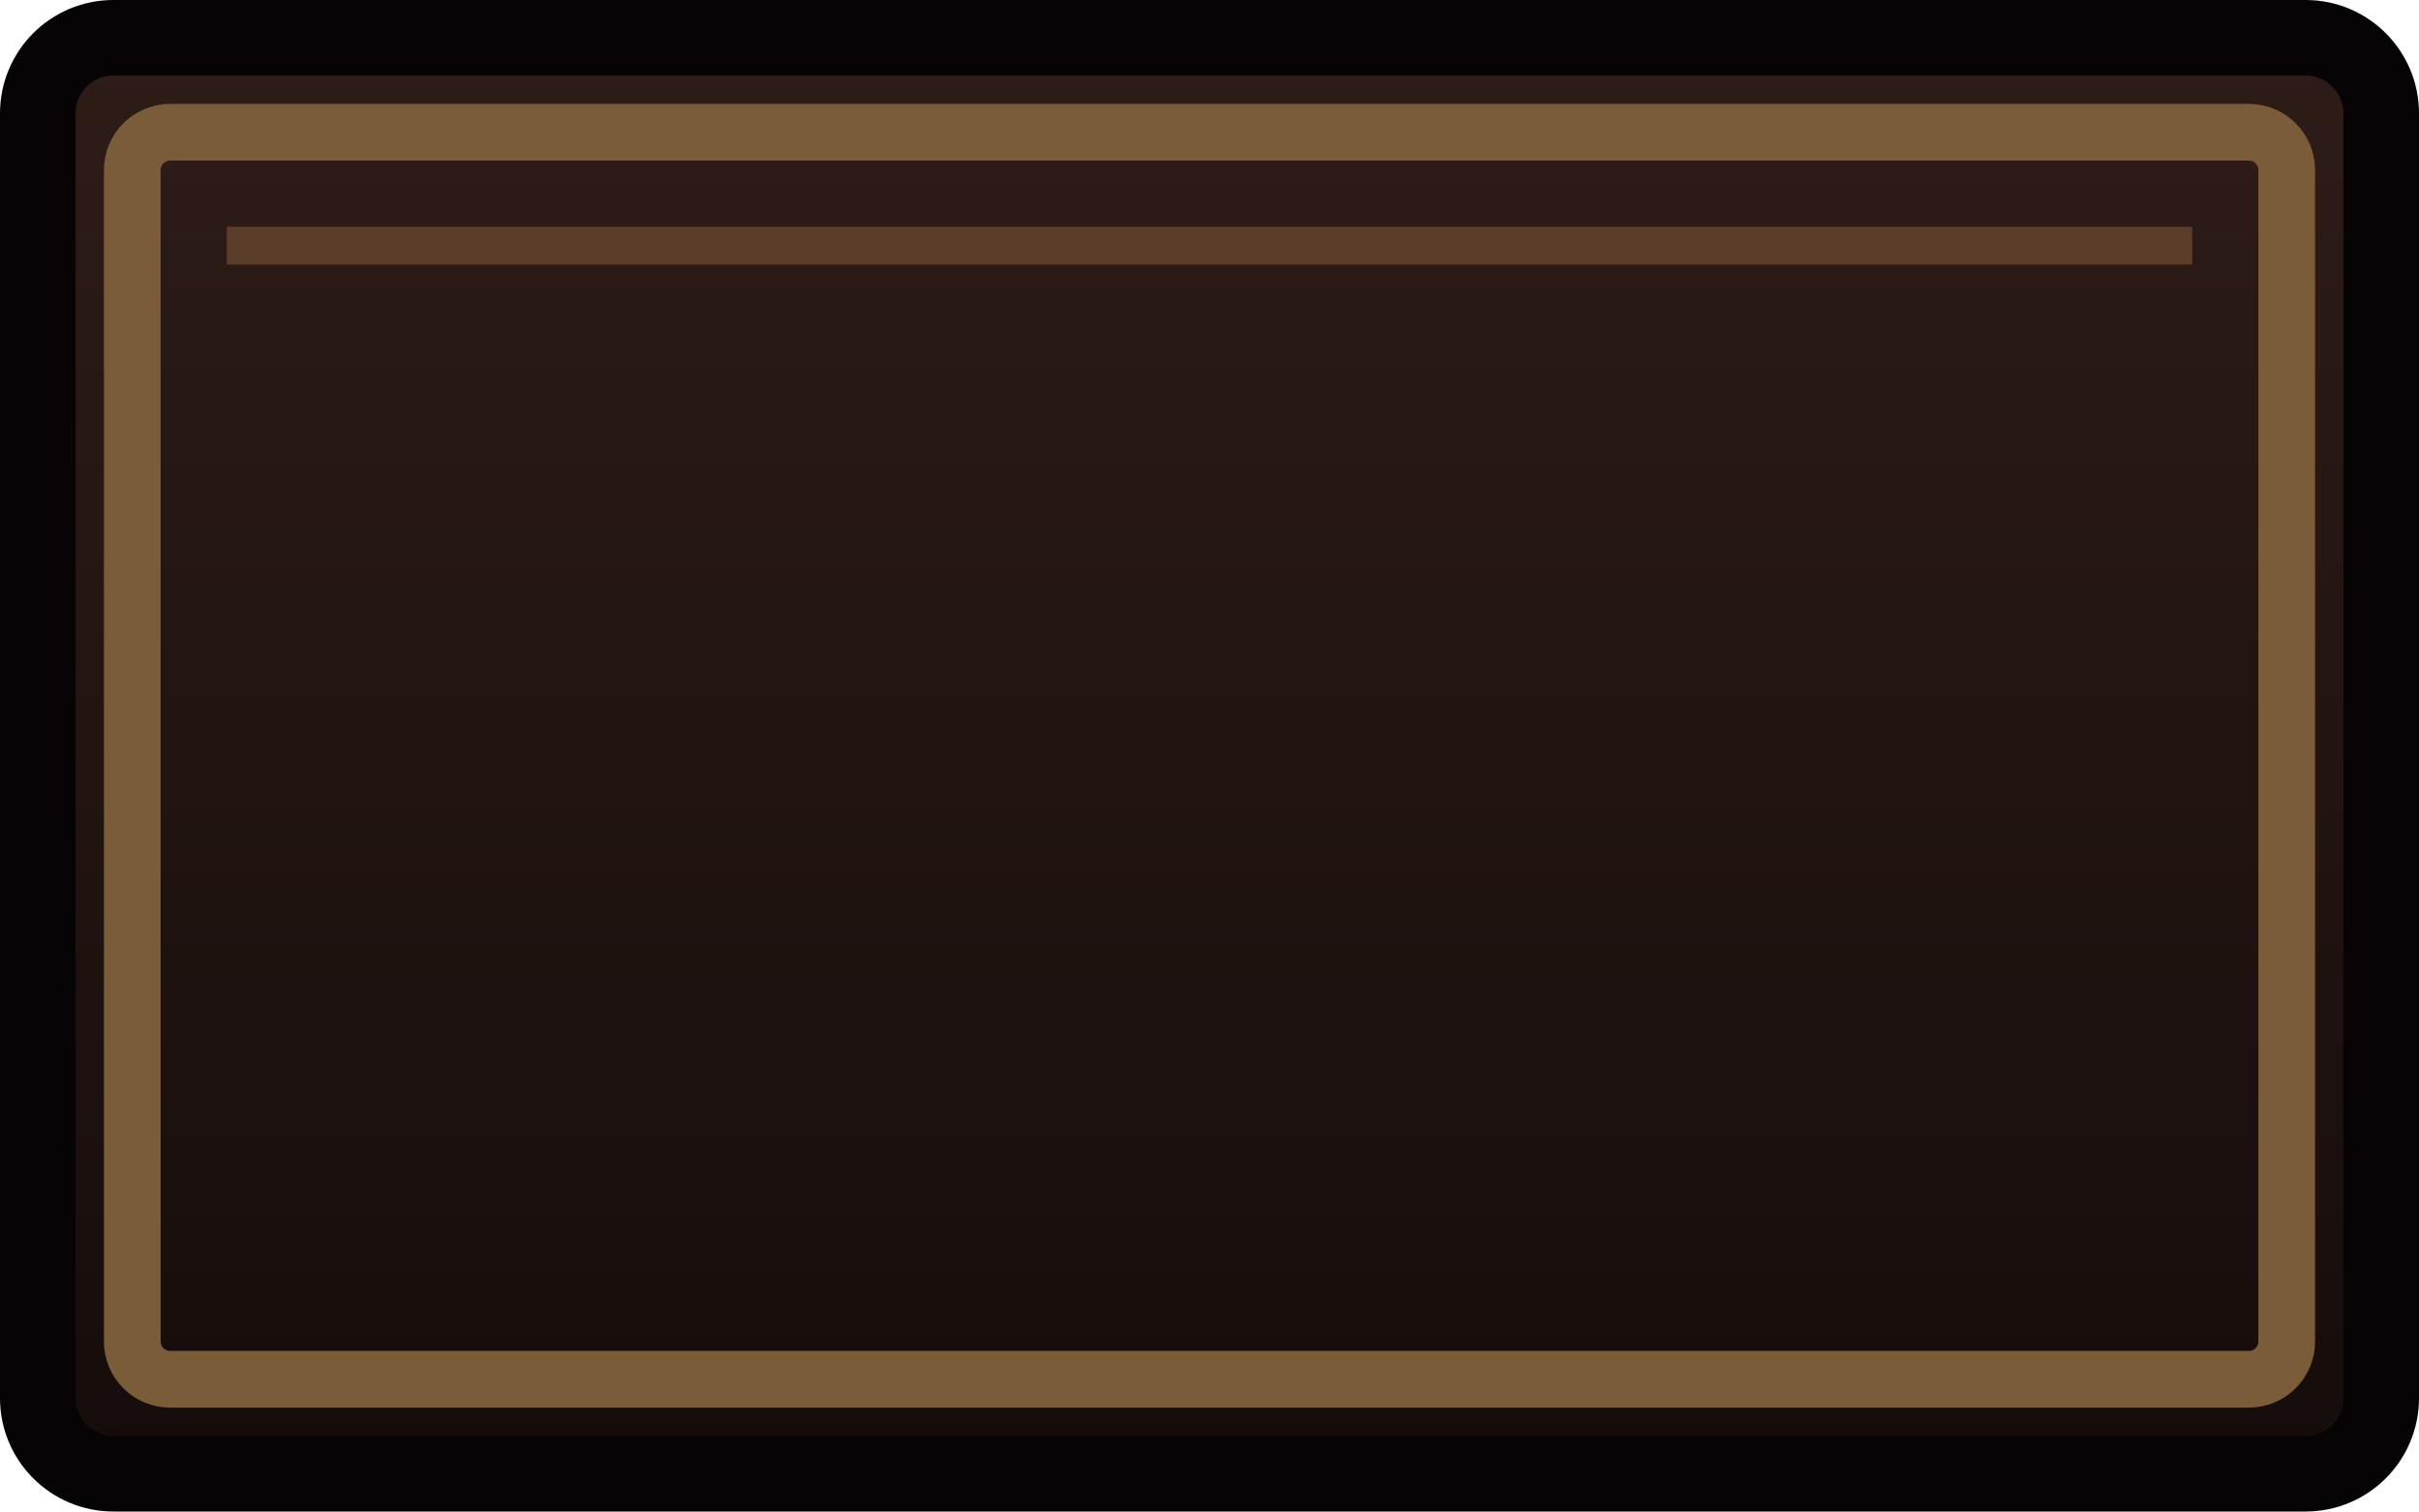
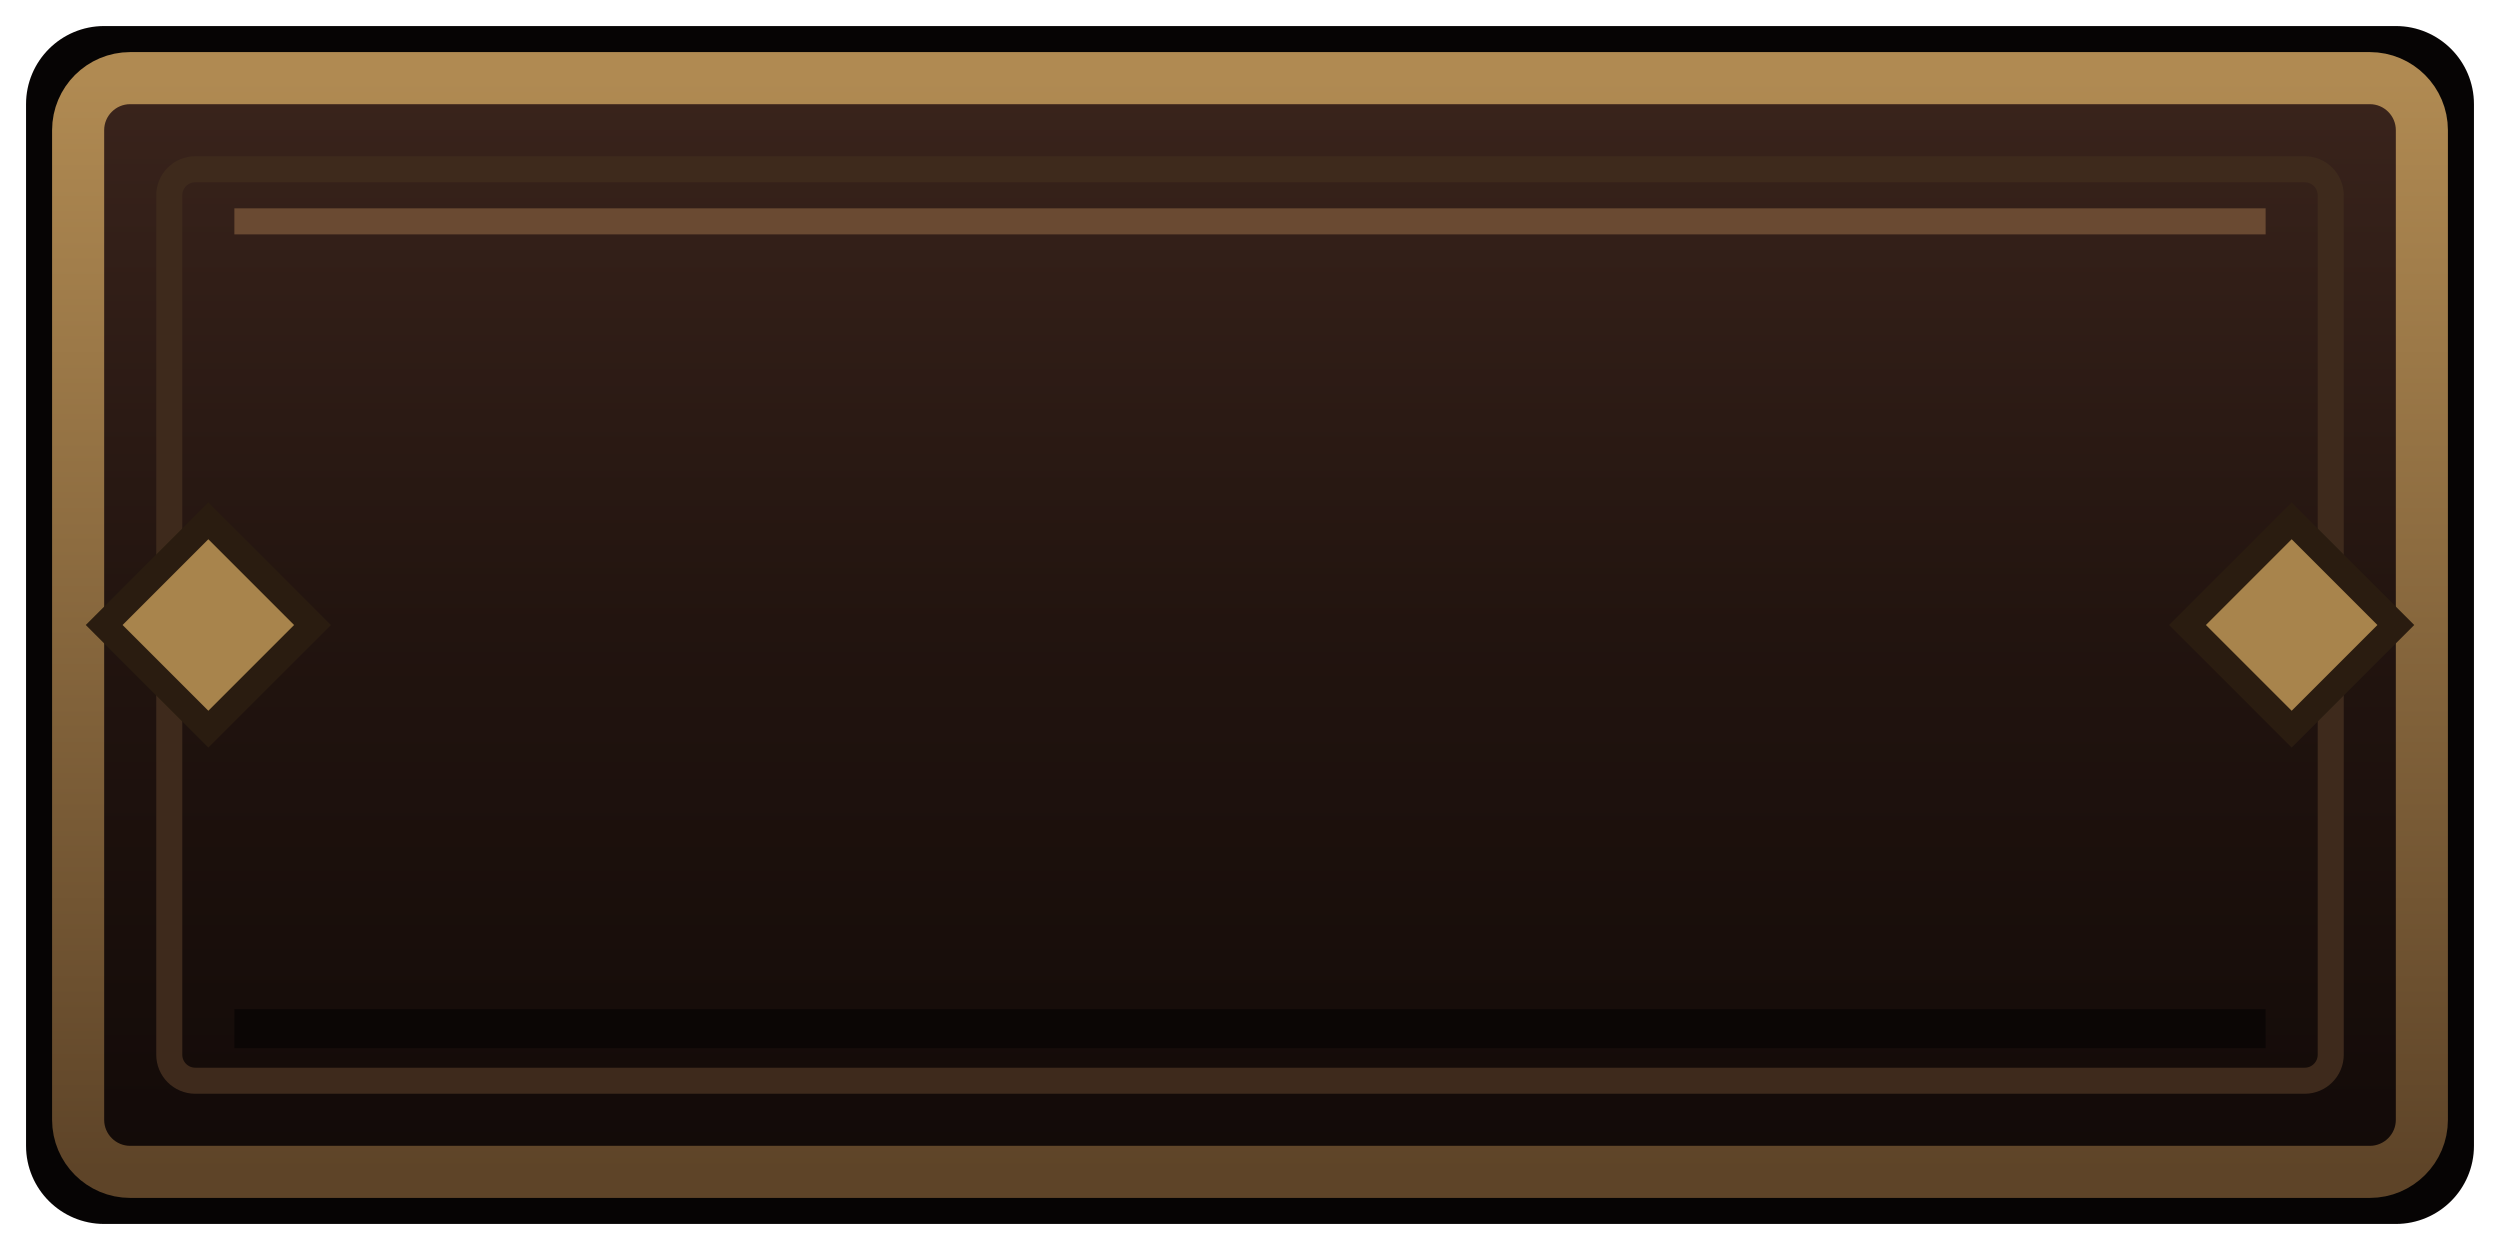
- <svg xmlns="http://www.w3.org/2000/svg" width="64" height="40" viewBox="0 0 64 40">
+ <svg xmlns="http://www.w3.org/2000/svg" width="96" height="48" viewBox="0 0 96 48">
  <defs>
    <linearGradient id="face" x1="0" y1="0" x2="0" y2="1">
-       <stop offset="0" stop-color="#2e1c17" />
-       <stop offset="1" stop-color="#150d0b" />
+       <stop offset="0" stop-color="#3a241c" />
+       <stop offset="0.5" stop-color="#22140f" />
+       <stop offset="1" stop-color="#120a08" />
+     </linearGradient>
+     <linearGradient id="rim" x1="0" y1="0" x2="0" y2="1">
+       <stop offset="0" stop-color="#b08a52" />
+       <stop offset="1" stop-color="#5e4428" />
    </linearGradient>
  </defs>
-   <rect x="1" y="1" width="62" height="38" rx="2" fill="url(#face)" stroke="#060404" stroke-width="2" />
-   <rect x="3.5" y="3.5" width="57" height="33" rx="1" fill="none" stroke="#7a5c38" stroke-width="1.5" />
-   <path d="M6 6.5 L58 6.5" stroke="#5a3e2a" stroke-width="1" />
+   <rect x="1" y="1" width="94" height="46" rx="3" fill="#060404" />
+   <rect x="3" y="3" width="90" height="42" rx="2" fill="url(#face)" stroke="url(#rim)" stroke-width="2" />
+   <rect x="6.5" y="6.5" width="83" height="35" rx="1" fill="none" stroke="#3e2a1c" stroke-width="1" />
+   <path d="M9 8.5 H87" stroke="#6a4a32" stroke-width="1" />
+   <path d="M9 39.5 H87" stroke="#000000" stroke-width="1.5" stroke-opacity="0.5" />
+   <g fill="#a8844c" stroke="#2a1c10" stroke-width="1">
+     <path d="M8 20 L12 24 L8 28 L4 24 Z" />
+     <path d="M88 20 L92 24 L88 28 L84 24 Z" />
+   </g>
</svg>
